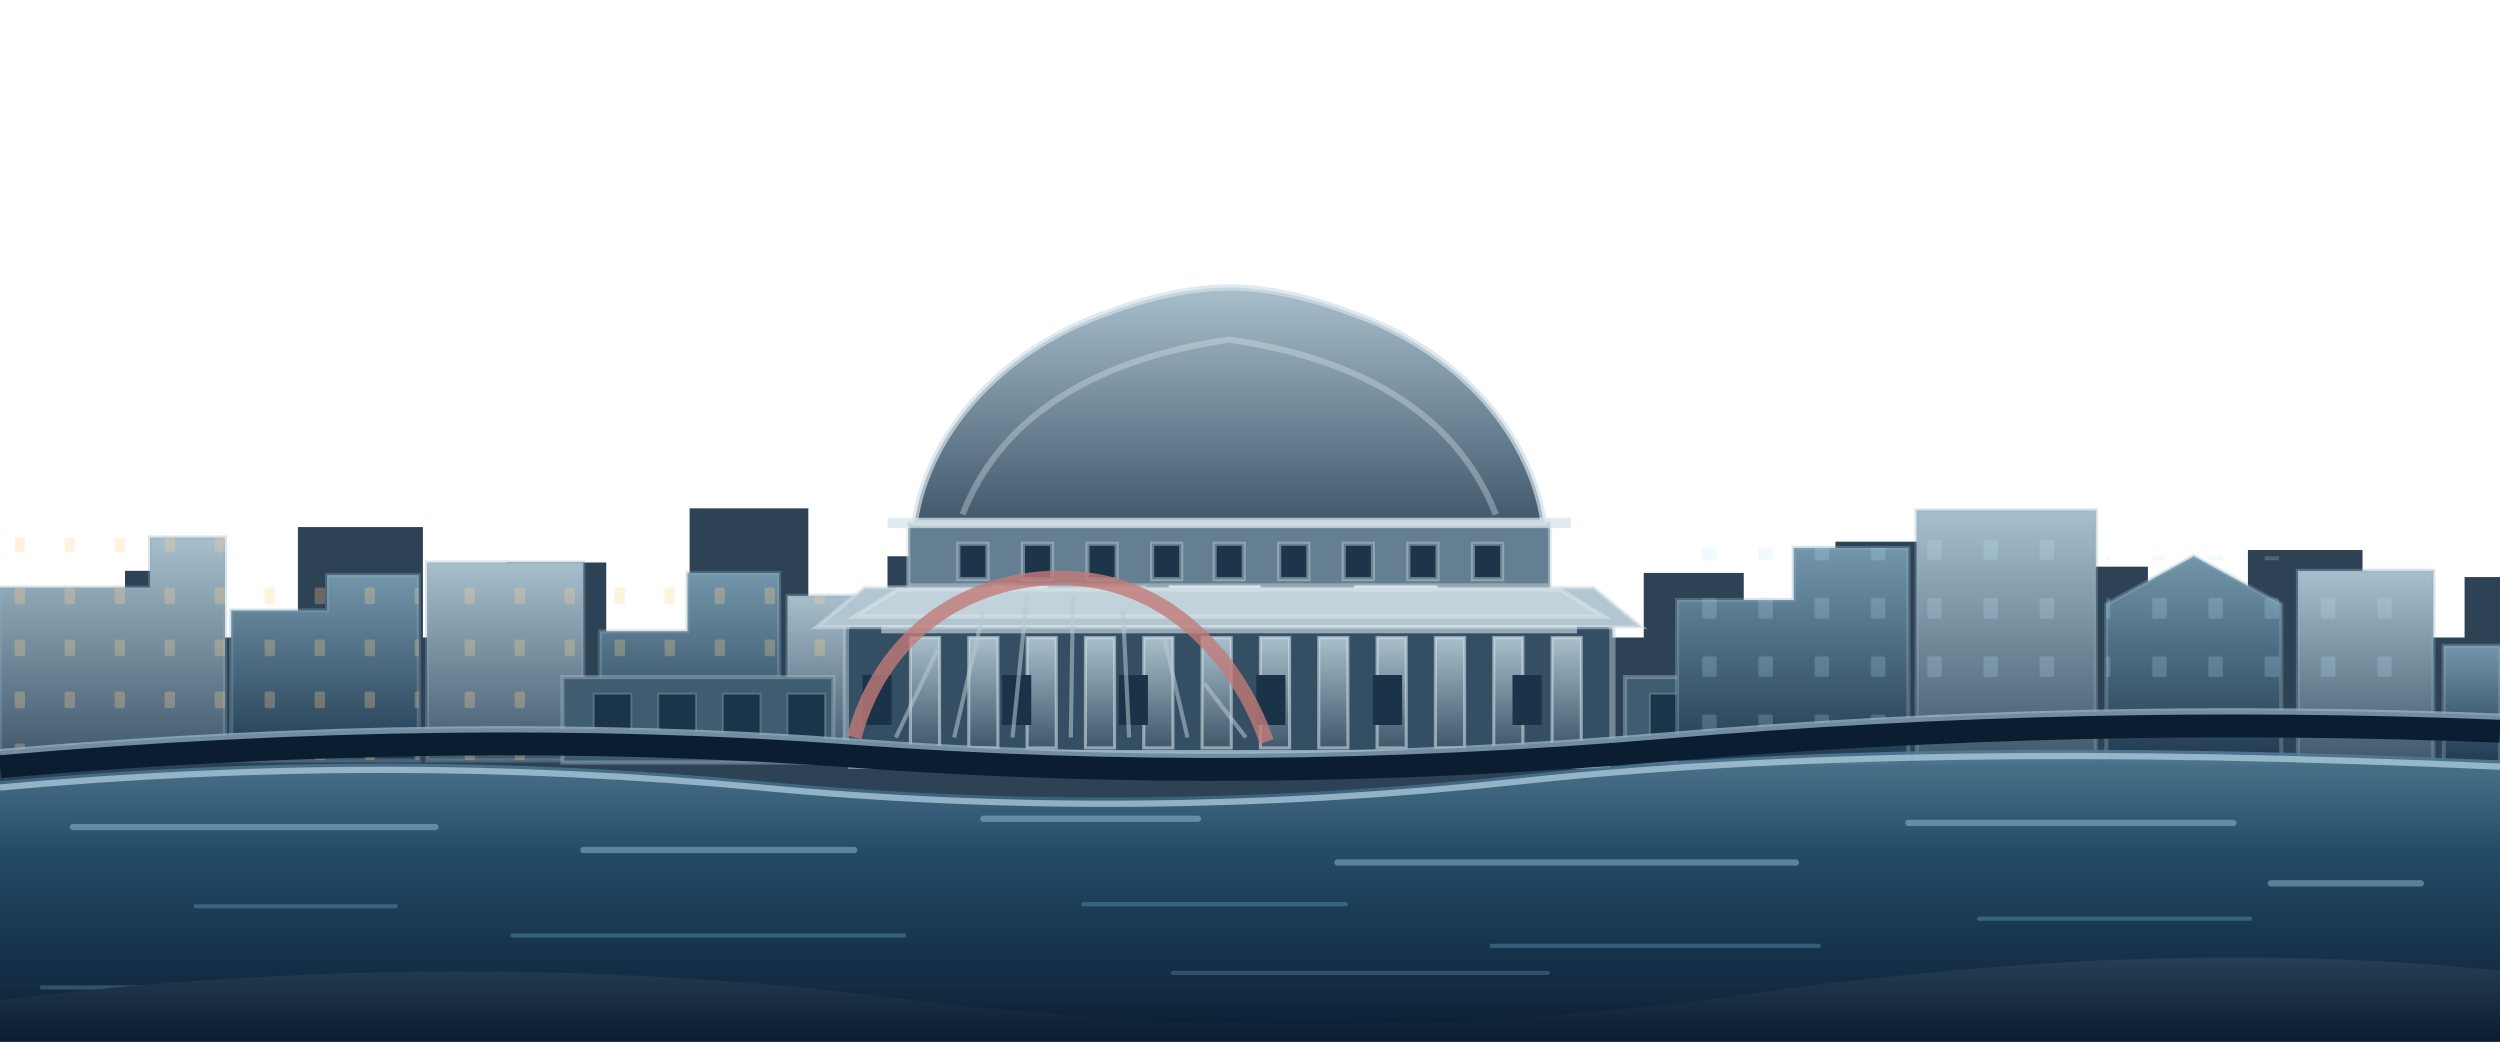
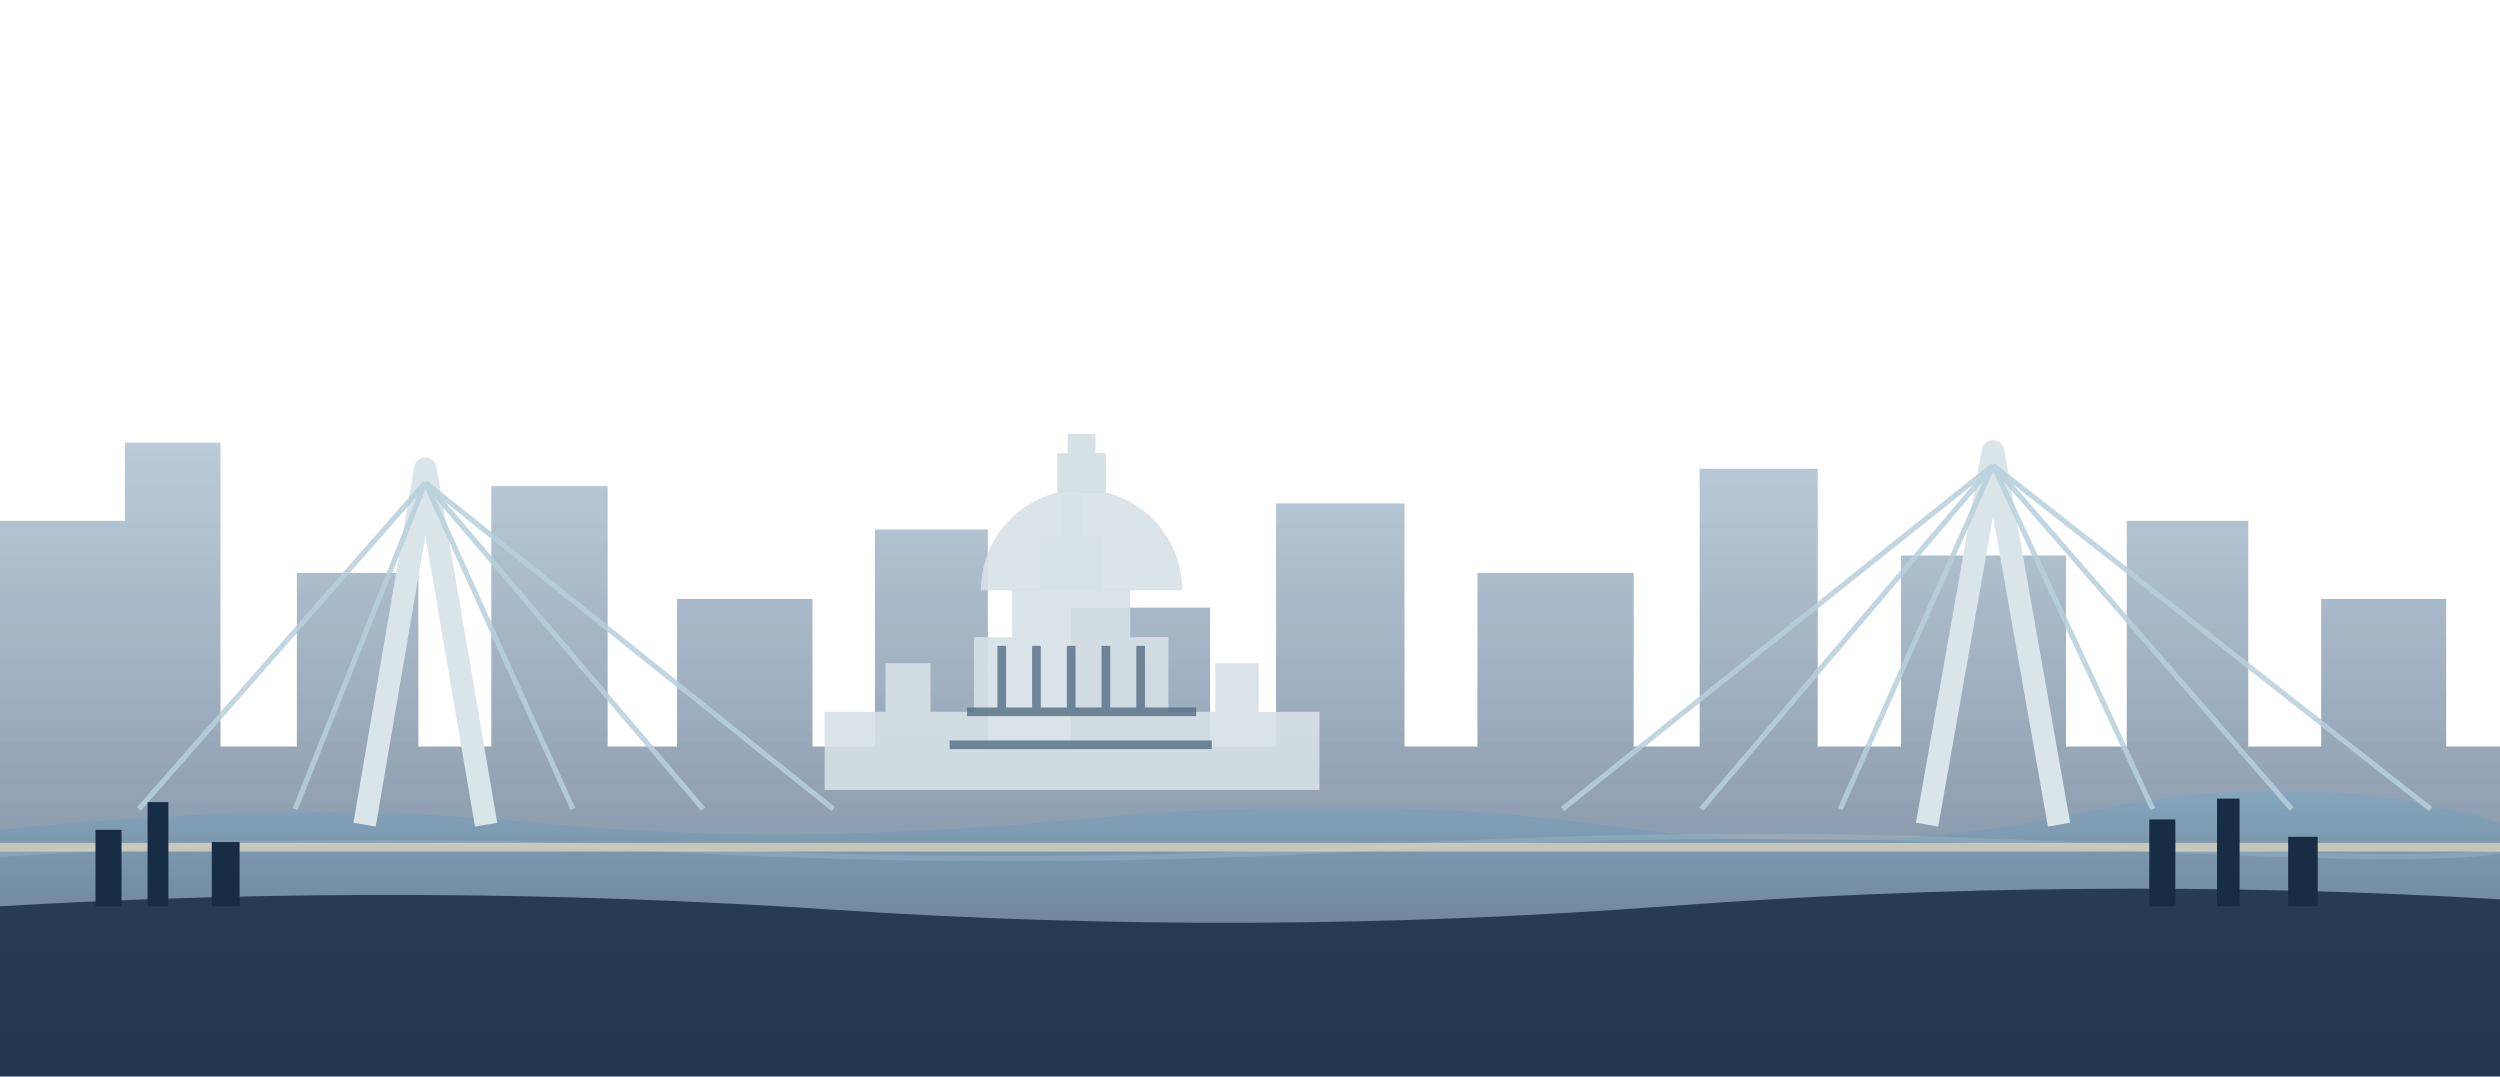
- <svg xmlns="http://www.w3.org/2000/svg" viewBox="0 0 1200 500" preserveAspectRatio="xMidYMax slice">
+ <svg xmlns="http://www.w3.org/2000/svg" viewBox="0 0 1440 620" preserveAspectRatio="xMidYMax meet" role="img" aria-label="Силуэт Новосибирска: Оперный театр, мост через Обь и городские здания">
  <defs>
-     <linearGradient id="stone" x1="0" y1="0" x2="0" y2="1">
-       <stop stop-color="#a8bfcc" />
-       <stop offset="1" stop-color="#40586b" />
-     </linearGradient>
-     <linearGradient id="glass" x1="0" y1="0" x2="0" y2="1">
-       <stop stop-color="#7396ab" />
-       <stop offset="1" stop-color="#203a50" />
+     <linearGradient id="skyline" x1="0" y1="0" x2="0" y2="1">
+       <stop stop-color="#7697b3" stop-opacity=".72" />
+       <stop offset="1" stop-color="#243b58" stop-opacity=".96" />
    </linearGradient>
    <linearGradient id="river" x1="0" y1="0" x2="0" y2="1">
-       <stop stop-color="#527c96" stop-opacity=".88" />
-       <stop offset=".35" stop-color="#244c68" stop-opacity=".95" />
-       <stop offset="1" stop-color="#081b30" />
+       <stop stop-color="#75a9c7" stop-opacity=".46" />
+       <stop offset="1" stop-color="#1c3552" stop-opacity=".12" />
    </linearGradient>
-     <linearGradient id="bank" x1="0" y1="0" x2="0" y2="1">
-       <stop stop-color="#263f55" />
-       <stop offset="1" stop-color="#0b1c2e" />
+     <linearGradient id="bridge" x1="0" y1="0" x2="0" y2="1">
+       <stop stop-color="#e0c99d" />
+       <stop offset="1" stop-color="#7e9eb1" />
    </linearGradient>
-     <pattern id="warmWindows" width="24" height="25" patternUnits="userSpaceOnUse">
-       <rect x="7" y="7" width="5" height="8" rx="1" fill="#ffd38a" opacity=".55" />
-     </pattern>
-     <pattern id="coolWindows" width="27" height="28" patternUnits="userSpaceOnUse">
-       <rect x="7" y="7" width="7" height="10" rx="1" fill="#b9e5f5" opacity=".35" />
-     </pattern>
+     <g id="windows" fill="#d5e6ef" opacity=".38">
+       <path d="M0 0h8v22H0zM20 0h8v22h-8zM40 0h8v22h-8zM60 0h8v22h-8z" />
+     </g>
  </defs>
-   <path d="M0 306h60v-32h48v32h35v-53h60v53h40v-36h48v36h40v-62h57v62h38v-39h50v39h30v-49h55v49h44v-34h45v34h40v-54h54v54h45v-31h48v31h44v-46h54v46h45v-34h51v34h48v-42h55v42h49v-29h47v194H0Z" fill="#172e43" opacity=".9" />
-   <g stroke="#8faebe" stroke-opacity=".32" stroke-width="2">
-     <path d="M0 365V282h72v-24h36v107Z" fill="url(#stone)" />
-     <path d="M111 365V293h46v-17h44v89Z" fill="url(#glass)" />
-     <path d="M205 365V270h75v95Z" fill="url(#stone)" />
-     <path d="M288 365V303h42v-28h44v90Z" fill="url(#glass)" />
-     <path d="M378 365V286h68v79Z" fill="url(#stone)" />
-     <path d="M453 365V300h50v-22h47v87Z" fill="url(#glass)" />
+   <g fill="url(#skyline)" opacity=".7">
+     <path d="M0 430V300h72v-45h55v175h44V330h70v100h42V280h67v150h40V345h78v85h36V305h65v125h48V350h80v80h38V290h74v140h42V330h90v100h38V270h68v160h48V320h95v110h35V300h70v130h42V345h72v85h48V315h78v115h40V285h67v145h35V340h73v90h25v190H0z" />
  </g>
-   <g fill="url(#warmWindows)" opacity=".5">
-     <path d="M0 258h108v107H0z" />
-     <path d="M111 276h90v89h-90z" />
-     <path d="M205 270h75v95h-75z" />
-     <path d="M288 275h86v90h-86z" />
-     <path d="M378 286h68v79h-68z" />
-     <path d="M453 278h97v87h-97z" />
+   <g transform="translate(475 0)">
+     <path d="M0 455V410h35v-28h26v28h25v-43h22v-28h16v-30h12v-24h12v24h12v30h16v28h22v43h27v-28h25v28h35v45z" fill="#d6e1e6" opacity=".9" />
+     <path d="M90 340a58 58 0 0 1 116 0z" fill="#d6e1e6" opacity=".88" />
+     <path d="M82 410h132M72 429h151M102 372v38m20-38v38m20-38v38m20-38v38m20-38v38" stroke="#526d85" stroke-width="5" opacity=".8" />
+     <path d="M134 284h28v-23h-28zM140 250h16v11h-16z" fill="#d6e1e6" />
  </g>
-   <g transform="translate(590 0)">
-     <path d="M-184 366V304Q-184 295-171 295H171Q184 295 184 304V366Z" fill="#344f64" stroke="#b4c9d4" stroke-opacity=".5" stroke-width="3" />
-     <path d="M-198 301L-175 282H175L198 301Z" fill="#b1c6d1" stroke="#d7e4e9" stroke-opacity=".48" stroke-width="2" />
-     <path d="M-154 281V251H154V281Z" fill="#647f91" stroke="#c4d6df" stroke-opacity=".48" stroke-width="2" />
-     <path d="M-151 251C-144 204-105 166-58 150C-37 142-17 138 0 138C17 138 37 142 58 150C105 166 144 204 151 251Z" fill="url(#stone)" stroke="#d3e0e7" stroke-opacity=".7" stroke-width="3" />
-     <path d="M-128 247C-111 203-69 173 0 163C69 173 111 203 128 247" fill="none" stroke="#e0e9ed" stroke-opacity=".35" stroke-width="3" />
-     <path d="M-164 251H164" stroke="#d7e3e9" stroke-opacity=".72" stroke-width="5" />
-     <g fill="#1c354a" stroke="#b9cbd5" stroke-opacity=".5" stroke-width="2">
-       <path d="M-130 261v17h14v-17zM-99 261v17h14v-17zM-68 261v17h14v-17zM-37 261v17h14v-17zM-7 261v17h14v-17zM24 261v17h14v-17zM55 261v17h14v-17zM86 261v17h14v-17zM117 261v17h14v-17z" />
-     </g>
-     <path d="M-180 296L-159 283H159L180 296Z" fill="#c2d2da" stroke="#e2ebef" stroke-opacity=".45" stroke-width="2" />
-     <path d="M-167 302H167" stroke="#d6e2e8" stroke-opacity=".6" stroke-width="4" />
-     <g fill="url(#stone)" stroke="#d4e0e6" stroke-opacity=".58" stroke-width="1.5">
-       <path d="M-153 306h14v53h-14zM-125 306h14v53h-14zM-97 306h14v53h-14zM-69 306h14v53h-14zM-41 306h14v53h-14zM-13 306h14v53h-14zM15 306h14v53h-14zM43 306h14v53h-14zM71 306h14v53h-14zM99 306h14v53h-14zM127 306h14v53h-14zM155 306h14v53h-14z" />
-     </g>
-     <path d="M-183 360H183V369H-183Z" fill="#8da6b5" />
-     <g fill="#1b3348">
-       <path d="M-176 324h14v24h-14zM-109 324h14v24h-14zM-53 324h14v24h-14zM13 324h14v24H13zM69 324h14v24H69zM136 324h14v24h-14z" />
-     </g>
-     <path d="M-320 366V325H-190V366Z M190 366V325H320V366Z" fill="#405c70" stroke="#a7bdca" stroke-opacity=".42" stroke-width="2" />
-     <g fill="#1a3449" stroke="#a7bdca" stroke-opacity=".3">
-       <path d="M-305 333h18v23h-18zM-274 333h18v23h-18zM-243 333h18v23h-18zM-212 333h18v23h-18zM202 333h18v23h-18zM233 333h18v23h-18zM264 333h18v23h-18zM295 333h18v23h-18z" />
-     </g>
+   <g>
+     <path d="M0 478Q170 460 310 474T620 472T930 476T1200 468T1440 474V620H0Z" fill="url(#river)" />
+     <path d="M0 492Q200 480 400 490T800 488T1200 487T1440 490" fill="none" stroke="#b2d1e1" stroke-opacity=".24" stroke-width="3" />
+     <path d="M80 475L1360 475" stroke="url(#bridge)" stroke-width="12" fill="none" />
+     <path d="M210 475L245 270L280 475M1110 475L1148 260L1186 475" fill="none" stroke="#d9e5e9" stroke-width="13" stroke-linejoin="round" />
+     <path d="M245 278L80 466M245 278L170 466M245 278L330 466M245 278L405 466M245 278L480 466M1148 268L900 466M1148 268L980 466M1148 268L1060 466M1148 268L1240 466M1148 268L1320 466M1148 268L1400 466" fill="none" stroke="#b8d0dc" stroke-width="3" stroke-opacity=".86" />
+     <path d="M0 488H1440" stroke="#e5d8bd" stroke-width="5" opacity=".7" />
  </g>
-   <g stroke="#8daec0" stroke-opacity=".35" stroke-width="2">
-     <path d="M805 366V288h56v-25h55v103Z" fill="url(#glass)" />
-     <path d="M920 366V245h86v121Z" fill="url(#stone)" />
-     <path d="M1011 366V290l42-23 42 23v76Z" fill="url(#glass)" />
-     <path d="M1103 366V274h65v92Z" fill="url(#stone)" />
-     <path d="M1173 366V310h27v56Z" fill="url(#glass)" />
+   <path d="M0 522Q240 508 480 524T960 522T1440 518V620H0Z" fill="#152a43" opacity=".82" />
+   <g fill="#172d46">
+     <path d="M55 522v-44h15v44m15 0v-60h12v60m25 0v-37h16v37m1100 0v-50h15v50m24 0v-62h13v62m28 0v-40h17v40" />
  </g>
-   <g fill="url(#coolWindows)" opacity=".6">
-     <path d="M805 263h111v103H805z" />
-     <path d="M920 245h86v121h-86z" />
-     <path d="M1011 267h84v99h-84z" />
-     <path d="M1103 274h65v92h-65z" />
-   </g>
-   <path d="M0 375Q185 358 365 375T730 372T1200 365V500H0Z" fill="url(#river)" />
-   <path d="M0 378Q185 361 365 378T730 375T1200 368" fill="none" stroke="#b6d5e3" stroke-opacity=".7" stroke-width="3" />
-   <g fill="none" stroke-linecap="round">
-     <path d="M35 397h174M280 408h130M472 393h103M642 414h220M916 395h156M1090 424h72" stroke="#a4d4e9" stroke-opacity=".42" stroke-width="3" />
-     <path d="M94 435h96M246 449h188M520 434h126M716 454h157M950 441h130M1088 464h64" stroke="#6aa9c8" stroke-opacity=".36" stroke-width="2" />
-     <path d="M20 474h205M320 480h110M563 467h180M826 483h127M1000 472h160" stroke="#7ab4d0" stroke-opacity=".28" stroke-width="2" />
-   </g>
-   <path d="M0 367Q220 348 410 362T800 359T1200 350" fill="none" stroke="#0b1e31" stroke-width="13" />
-   <path d="M0 361Q220 342 410 356T800 353T1200 344" fill="none" stroke="#9cb9ca" stroke-opacity=".72" stroke-width="3" />
-   <path d="M410 354C425 298 474 273 520 278C566 283 596 321 608 356" fill="none" stroke="#c17b78" stroke-opacity=".8" stroke-width="7" />
-   <path d="M430 354L450 312M458 354L472 294M486 354L493 286M514 354L515 286M542 354L539 293M570 354L559 307M598 354L578 328" stroke="#b7c8d2" stroke-opacity=".55" stroke-width="2" />
-   <path d="M0 500V480Q220 453 430 479T840 477T1200 466V500Z" fill="url(#bank)" />
</svg>
